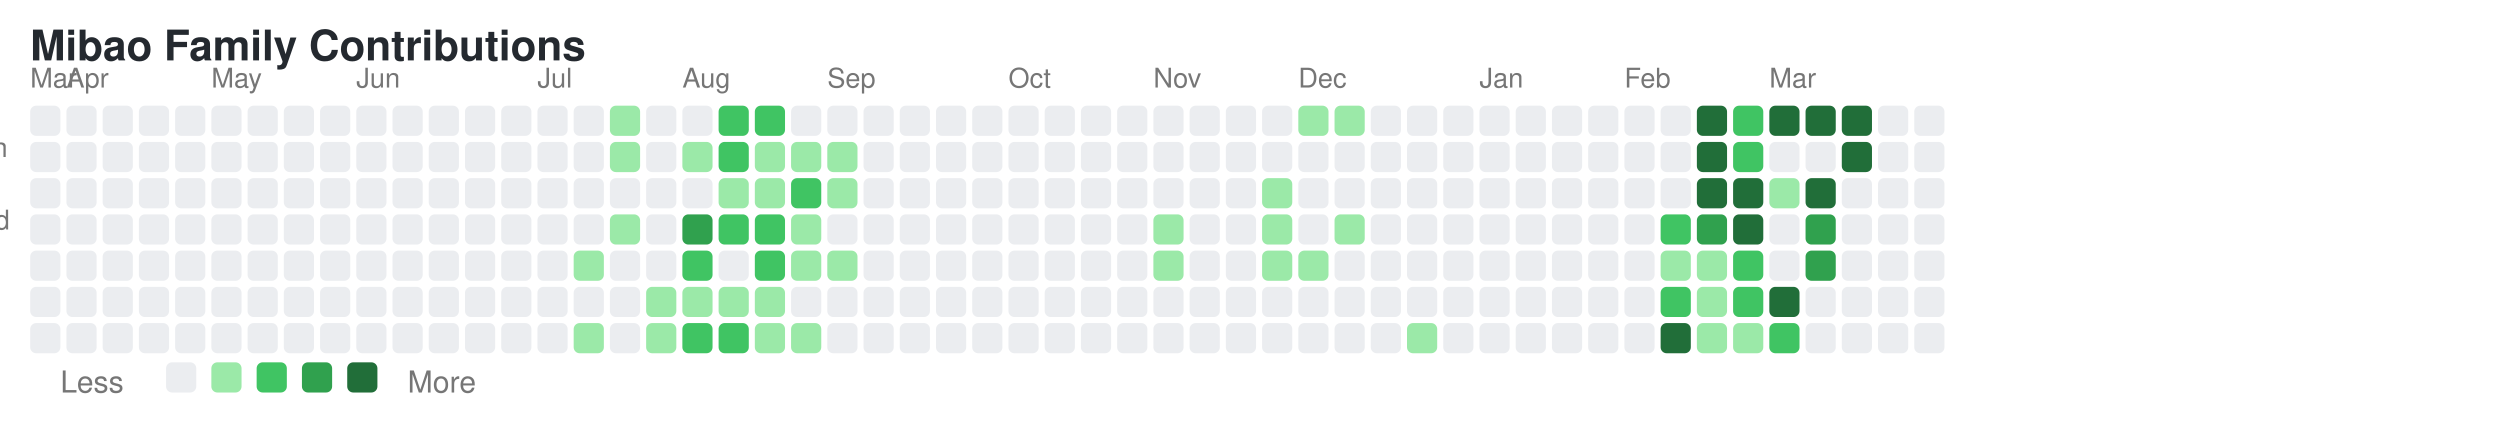
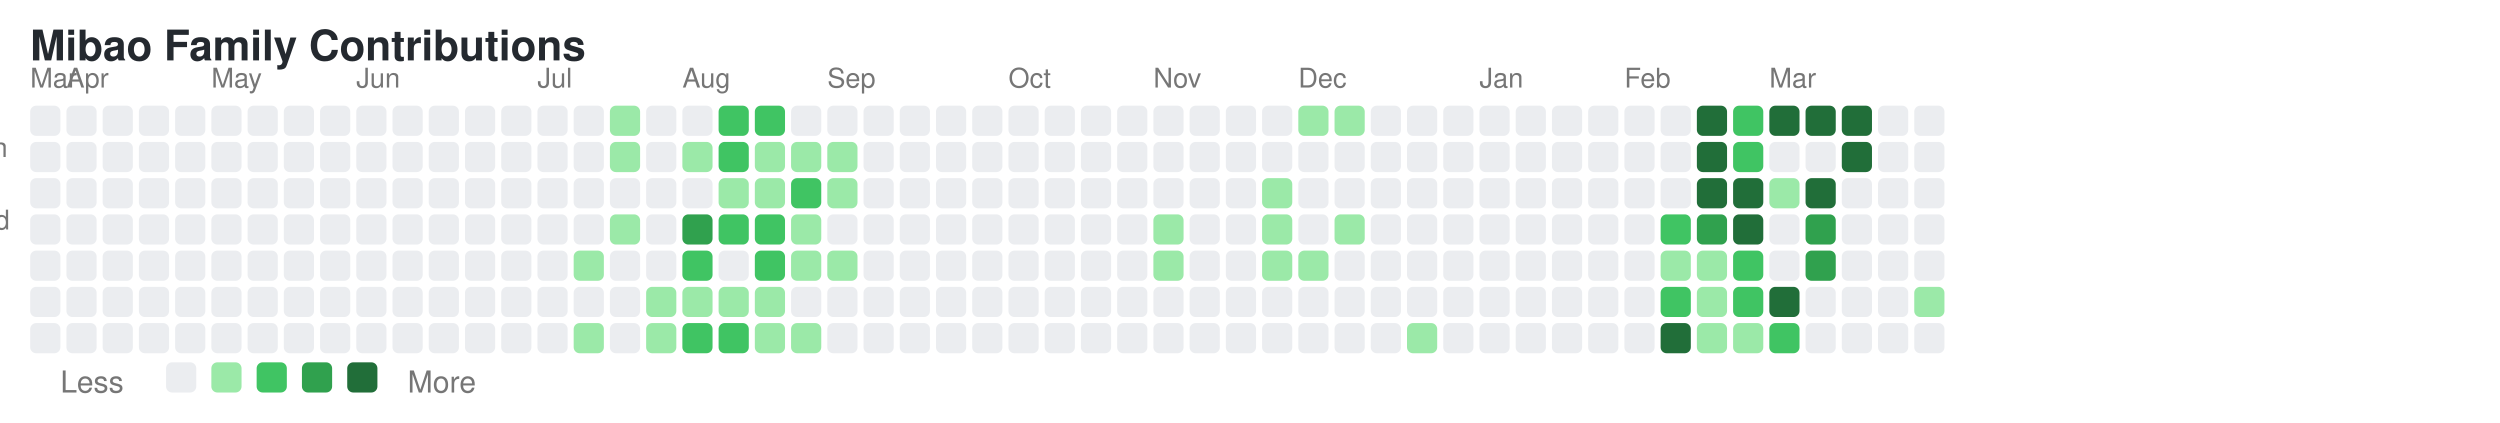
<svg xmlns="http://www.w3.org/2000/svg" width="828" height="140">
  <text x="10" y="20" font-family="-apple-system, BlinkMacSystemFont, Segoe UI, Helvetica, Arial, sans-serif" font-size="14" font-weight="600" fill="#24292f">Mibao Family Contributions</text>
  <g transform="translate(10, 35)">
    <text x="0" y="-6" font-family="-apple-system, BlinkMacSystemFont, Segoe UI, Helvetica, Arial, sans-serif" font-size="9" fill="#767676">Mar</text>
    <text x="12" y="-6" font-family="-apple-system, BlinkMacSystemFont, Segoe UI, Helvetica, Arial, sans-serif" font-size="9" fill="#767676">Apr</text>
    <text x="60" y="-6" font-family="-apple-system, BlinkMacSystemFont, Segoe UI, Helvetica, Arial, sans-serif" font-size="9" fill="#767676">May</text>
    <text x="108" y="-6" font-family="-apple-system, BlinkMacSystemFont, Segoe UI, Helvetica, Arial, sans-serif" font-size="9" fill="#767676">Jun</text>
    <text x="168" y="-6" font-family="-apple-system, BlinkMacSystemFont, Segoe UI, Helvetica, Arial, sans-serif" font-size="9" fill="#767676">Jul</text>
    <text x="216" y="-6" font-family="-apple-system, BlinkMacSystemFont, Segoe UI, Helvetica, Arial, sans-serif" font-size="9" fill="#767676">Aug</text>
    <text x="264" y="-6" font-family="-apple-system, BlinkMacSystemFont, Segoe UI, Helvetica, Arial, sans-serif" font-size="9" fill="#767676">Sep</text>
    <text x="324" y="-6" font-family="-apple-system, BlinkMacSystemFont, Segoe UI, Helvetica, Arial, sans-serif" font-size="9" fill="#767676">Oct</text>
    <text x="372" y="-6" font-family="-apple-system, BlinkMacSystemFont, Segoe UI, Helvetica, Arial, sans-serif" font-size="9" fill="#767676">Nov</text>
    <text x="420" y="-6" font-family="-apple-system, BlinkMacSystemFont, Segoe UI, Helvetica, Arial, sans-serif" font-size="9" fill="#767676">Dec</text>
    <text x="480" y="-6" font-family="-apple-system, BlinkMacSystemFont, Segoe UI, Helvetica, Arial, sans-serif" font-size="9" fill="#767676">Jan</text>
    <text x="528" y="-6" font-family="-apple-system, BlinkMacSystemFont, Segoe UI, Helvetica, Arial, sans-serif" font-size="9" fill="#767676">Feb</text>
    <text x="576" y="-6" font-family="-apple-system, BlinkMacSystemFont, Segoe UI, Helvetica, Arial, sans-serif" font-size="9" fill="#767676">Mar</text>
    <text x="-25" y="17.0" font-family="-apple-system, BlinkMacSystemFont, Segoe UI, Helvetica, Arial, sans-serif" font-size="9" fill="#767676">Mon</text>
    <text x="-25" y="41.0" font-family="-apple-system, BlinkMacSystemFont, Segoe UI, Helvetica, Arial, sans-serif" font-size="9" fill="#767676">Wed</text>
    <text x="-25" y="65.0" font-family="-apple-system, BlinkMacSystemFont, Segoe UI, Helvetica, Arial, sans-serif" font-size="9" fill="#767676">Fri</text>
    <rect x="0" y="0" width="10" height="10" fill="#ebedf0" rx="2" />
    <rect x="0" y="12" width="10" height="10" fill="#ebedf0" rx="2" />
    <rect x="0" y="24" width="10" height="10" fill="#ebedf0" rx="2" />
    <rect x="0" y="36" width="10" height="10" fill="#ebedf0" rx="2" />
    <rect x="0" y="48" width="10" height="10" fill="#ebedf0" rx="2" />
    <rect x="0" y="60" width="10" height="10" fill="#ebedf0" rx="2" />
    <rect x="0" y="72" width="10" height="10" fill="#ebedf0" rx="2" />
    <rect x="12" y="0" width="10" height="10" fill="#ebedf0" rx="2" />
    <rect x="12" y="12" width="10" height="10" fill="#ebedf0" rx="2" />
    <rect x="12" y="24" width="10" height="10" fill="#ebedf0" rx="2" />
    <rect x="12" y="36" width="10" height="10" fill="#ebedf0" rx="2" />
    <rect x="12" y="48" width="10" height="10" fill="#ebedf0" rx="2" />
    <rect x="12" y="60" width="10" height="10" fill="#ebedf0" rx="2" />
    <rect x="12" y="72" width="10" height="10" fill="#ebedf0" rx="2" />
    <rect x="24" y="0" width="10" height="10" fill="#ebedf0" rx="2" />
    <rect x="24" y="12" width="10" height="10" fill="#ebedf0" rx="2" />
    <rect x="24" y="24" width="10" height="10" fill="#ebedf0" rx="2" />
    <rect x="24" y="36" width="10" height="10" fill="#ebedf0" rx="2" />
    <rect x="24" y="48" width="10" height="10" fill="#ebedf0" rx="2" />
    <rect x="24" y="60" width="10" height="10" fill="#ebedf0" rx="2" />
    <rect x="24" y="72" width="10" height="10" fill="#ebedf0" rx="2" />
    <rect x="36" y="0" width="10" height="10" fill="#ebedf0" rx="2" />
    <rect x="36" y="12" width="10" height="10" fill="#ebedf0" rx="2" />
    <rect x="36" y="24" width="10" height="10" fill="#ebedf0" rx="2" />
    <rect x="36" y="36" width="10" height="10" fill="#ebedf0" rx="2" />
    <rect x="36" y="48" width="10" height="10" fill="#ebedf0" rx="2" />
    <rect x="36" y="60" width="10" height="10" fill="#ebedf0" rx="2" />
    <rect x="36" y="72" width="10" height="10" fill="#ebedf0" rx="2" />
    <rect x="48" y="0" width="10" height="10" fill="#ebedf0" rx="2" />
    <rect x="48" y="12" width="10" height="10" fill="#ebedf0" rx="2" />
    <rect x="48" y="24" width="10" height="10" fill="#ebedf0" rx="2" />
    <rect x="48" y="36" width="10" height="10" fill="#ebedf0" rx="2" />
    <rect x="48" y="48" width="10" height="10" fill="#ebedf0" rx="2" />
    <rect x="48" y="60" width="10" height="10" fill="#ebedf0" rx="2" />
    <rect x="48" y="72" width="10" height="10" fill="#ebedf0" rx="2" />
    <rect x="60" y="0" width="10" height="10" fill="#ebedf0" rx="2" />
    <rect x="60" y="12" width="10" height="10" fill="#ebedf0" rx="2" />
    <rect x="60" y="24" width="10" height="10" fill="#ebedf0" rx="2" />
    <rect x="60" y="36" width="10" height="10" fill="#ebedf0" rx="2" />
    <rect x="60" y="48" width="10" height="10" fill="#ebedf0" rx="2" />
    <rect x="60" y="60" width="10" height="10" fill="#ebedf0" rx="2" />
    <rect x="60" y="72" width="10" height="10" fill="#ebedf0" rx="2" />
    <rect x="72" y="0" width="10" height="10" fill="#ebedf0" rx="2" />
    <rect x="72" y="12" width="10" height="10" fill="#ebedf0" rx="2" />
    <rect x="72" y="24" width="10" height="10" fill="#ebedf0" rx="2" />
    <rect x="72" y="36" width="10" height="10" fill="#ebedf0" rx="2" />
    <rect x="72" y="48" width="10" height="10" fill="#ebedf0" rx="2" />
    <rect x="72" y="60" width="10" height="10" fill="#ebedf0" rx="2" />
    <rect x="72" y="72" width="10" height="10" fill="#ebedf0" rx="2" />
    <rect x="84" y="0" width="10" height="10" fill="#ebedf0" rx="2" />
    <rect x="84" y="12" width="10" height="10" fill="#ebedf0" rx="2" />
    <rect x="84" y="24" width="10" height="10" fill="#ebedf0" rx="2" />
    <rect x="84" y="36" width="10" height="10" fill="#ebedf0" rx="2" />
    <rect x="84" y="48" width="10" height="10" fill="#ebedf0" rx="2" />
    <rect x="84" y="60" width="10" height="10" fill="#ebedf0" rx="2" />
    <rect x="84" y="72" width="10" height="10" fill="#ebedf0" rx="2" />
    <rect x="96" y="0" width="10" height="10" fill="#ebedf0" rx="2" />
    <rect x="96" y="12" width="10" height="10" fill="#ebedf0" rx="2" />
    <rect x="96" y="24" width="10" height="10" fill="#ebedf0" rx="2" />
    <rect x="96" y="36" width="10" height="10" fill="#ebedf0" rx="2" />
    <rect x="96" y="48" width="10" height="10" fill="#ebedf0" rx="2" />
    <rect x="96" y="60" width="10" height="10" fill="#ebedf0" rx="2" />
    <rect x="96" y="72" width="10" height="10" fill="#ebedf0" rx="2" />
    <rect x="108" y="0" width="10" height="10" fill="#ebedf0" rx="2" />
    <rect x="108" y="12" width="10" height="10" fill="#ebedf0" rx="2" />
    <rect x="108" y="24" width="10" height="10" fill="#ebedf0" rx="2" />
    <rect x="108" y="36" width="10" height="10" fill="#ebedf0" rx="2" />
    <rect x="108" y="48" width="10" height="10" fill="#ebedf0" rx="2" />
    <rect x="108" y="60" width="10" height="10" fill="#ebedf0" rx="2" />
    <rect x="108" y="72" width="10" height="10" fill="#ebedf0" rx="2" />
    <rect x="120" y="0" width="10" height="10" fill="#ebedf0" rx="2" />
    <rect x="120" y="12" width="10" height="10" fill="#ebedf0" rx="2" />
    <rect x="120" y="24" width="10" height="10" fill="#ebedf0" rx="2" />
    <rect x="120" y="36" width="10" height="10" fill="#ebedf0" rx="2" />
    <rect x="120" y="48" width="10" height="10" fill="#ebedf0" rx="2" />
    <rect x="120" y="60" width="10" height="10" fill="#ebedf0" rx="2" />
    <rect x="120" y="72" width="10" height="10" fill="#ebedf0" rx="2" />
    <rect x="132" y="0" width="10" height="10" fill="#ebedf0" rx="2" />
    <rect x="132" y="12" width="10" height="10" fill="#ebedf0" rx="2" />
    <rect x="132" y="24" width="10" height="10" fill="#ebedf0" rx="2" />
    <rect x="132" y="36" width="10" height="10" fill="#ebedf0" rx="2" />
    <rect x="132" y="48" width="10" height="10" fill="#ebedf0" rx="2" />
    <rect x="132" y="60" width="10" height="10" fill="#ebedf0" rx="2" />
    <rect x="132" y="72" width="10" height="10" fill="#ebedf0" rx="2" />
    <rect x="144" y="0" width="10" height="10" fill="#ebedf0" rx="2" />
    <rect x="144" y="12" width="10" height="10" fill="#ebedf0" rx="2" />
    <rect x="144" y="24" width="10" height="10" fill="#ebedf0" rx="2" />
    <rect x="144" y="36" width="10" height="10" fill="#ebedf0" rx="2" />
    <rect x="144" y="48" width="10" height="10" fill="#ebedf0" rx="2" />
    <rect x="144" y="60" width="10" height="10" fill="#ebedf0" rx="2" />
    <rect x="144" y="72" width="10" height="10" fill="#ebedf0" rx="2" />
    <rect x="156" y="0" width="10" height="10" fill="#ebedf0" rx="2" />
    <rect x="156" y="12" width="10" height="10" fill="#ebedf0" rx="2" />
    <rect x="156" y="24" width="10" height="10" fill="#ebedf0" rx="2" />
    <rect x="156" y="36" width="10" height="10" fill="#ebedf0" rx="2" />
    <rect x="156" y="48" width="10" height="10" fill="#ebedf0" rx="2" />
    <rect x="156" y="60" width="10" height="10" fill="#ebedf0" rx="2" />
    <rect x="156" y="72" width="10" height="10" fill="#ebedf0" rx="2" />
    <rect x="168" y="0" width="10" height="10" fill="#ebedf0" rx="2" />
    <rect x="168" y="12" width="10" height="10" fill="#ebedf0" rx="2" />
    <rect x="168" y="24" width="10" height="10" fill="#ebedf0" rx="2" />
    <rect x="168" y="36" width="10" height="10" fill="#ebedf0" rx="2" />
    <rect x="168" y="48" width="10" height="10" fill="#ebedf0" rx="2" />
    <rect x="168" y="60" width="10" height="10" fill="#ebedf0" rx="2" />
    <rect x="168" y="72" width="10" height="10" fill="#ebedf0" rx="2" />
    <rect x="180" y="0" width="10" height="10" fill="#ebedf0" rx="2" />
    <rect x="180" y="12" width="10" height="10" fill="#ebedf0" rx="2" />
    <rect x="180" y="24" width="10" height="10" fill="#ebedf0" rx="2" />
    <rect x="180" y="36" width="10" height="10" fill="#ebedf0" rx="2" />
    <rect x="180" y="48" width="10" height="10" fill="#9be9a8" rx="2" />
    <rect x="180" y="60" width="10" height="10" fill="#ebedf0" rx="2" />
    <rect x="180" y="72" width="10" height="10" fill="#9be9a8" rx="2" />
    <rect x="192" y="0" width="10" height="10" fill="#9be9a8" rx="2" />
    <rect x="192" y="12" width="10" height="10" fill="#9be9a8" rx="2" />
    <rect x="192" y="24" width="10" height="10" fill="#ebedf0" rx="2" />
    <rect x="192" y="36" width="10" height="10" fill="#9be9a8" rx="2" />
    <rect x="192" y="48" width="10" height="10" fill="#ebedf0" rx="2" />
    <rect x="192" y="60" width="10" height="10" fill="#ebedf0" rx="2" />
    <rect x="192" y="72" width="10" height="10" fill="#ebedf0" rx="2" />
    <rect x="204" y="0" width="10" height="10" fill="#ebedf0" rx="2" />
    <rect x="204" y="12" width="10" height="10" fill="#ebedf0" rx="2" />
    <rect x="204" y="24" width="10" height="10" fill="#ebedf0" rx="2" />
    <rect x="204" y="36" width="10" height="10" fill="#ebedf0" rx="2" />
    <rect x="204" y="48" width="10" height="10" fill="#ebedf0" rx="2" />
    <rect x="204" y="60" width="10" height="10" fill="#9be9a8" rx="2" />
    <rect x="204" y="72" width="10" height="10" fill="#9be9a8" rx="2" />
    <rect x="216" y="0" width="10" height="10" fill="#ebedf0" rx="2" />
    <rect x="216" y="12" width="10" height="10" fill="#9be9a8" rx="2" />
    <rect x="216" y="24" width="10" height="10" fill="#ebedf0" rx="2" />
    <rect x="216" y="36" width="10" height="10" fill="#30a14e" rx="2" />
    <rect x="216" y="48" width="10" height="10" fill="#40c463" rx="2" />
    <rect x="216" y="60" width="10" height="10" fill="#9be9a8" rx="2" />
    <rect x="216" y="72" width="10" height="10" fill="#40c463" rx="2" />
    <rect x="228" y="0" width="10" height="10" fill="#40c463" rx="2" />
    <rect x="228" y="12" width="10" height="10" fill="#40c463" rx="2" />
    <rect x="228" y="24" width="10" height="10" fill="#9be9a8" rx="2" />
    <rect x="228" y="36" width="10" height="10" fill="#40c463" rx="2" />
    <rect x="228" y="48" width="10" height="10" fill="#ebedf0" rx="2" />
    <rect x="228" y="60" width="10" height="10" fill="#9be9a8" rx="2" />
    <rect x="228" y="72" width="10" height="10" fill="#40c463" rx="2" />
    <rect x="240" y="0" width="10" height="10" fill="#40c463" rx="2" />
    <rect x="240" y="12" width="10" height="10" fill="#9be9a8" rx="2" />
    <rect x="240" y="24" width="10" height="10" fill="#9be9a8" rx="2" />
    <rect x="240" y="36" width="10" height="10" fill="#40c463" rx="2" />
    <rect x="240" y="48" width="10" height="10" fill="#40c463" rx="2" />
    <rect x="240" y="60" width="10" height="10" fill="#9be9a8" rx="2" />
    <rect x="240" y="72" width="10" height="10" fill="#9be9a8" rx="2" />
    <rect x="252" y="0" width="10" height="10" fill="#ebedf0" rx="2" />
    <rect x="252" y="12" width="10" height="10" fill="#9be9a8" rx="2" />
    <rect x="252" y="24" width="10" height="10" fill="#40c463" rx="2" />
    <rect x="252" y="36" width="10" height="10" fill="#9be9a8" rx="2" />
    <rect x="252" y="48" width="10" height="10" fill="#9be9a8" rx="2" />
    <rect x="252" y="60" width="10" height="10" fill="#ebedf0" rx="2" />
    <rect x="252" y="72" width="10" height="10" fill="#9be9a8" rx="2" />
    <rect x="264" y="0" width="10" height="10" fill="#ebedf0" rx="2" />
    <rect x="264" y="12" width="10" height="10" fill="#9be9a8" rx="2" />
    <rect x="264" y="24" width="10" height="10" fill="#9be9a8" rx="2" />
    <rect x="264" y="36" width="10" height="10" fill="#ebedf0" rx="2" />
    <rect x="264" y="48" width="10" height="10" fill="#9be9a8" rx="2" />
    <rect x="264" y="60" width="10" height="10" fill="#ebedf0" rx="2" />
    <rect x="264" y="72" width="10" height="10" fill="#ebedf0" rx="2" />
    <rect x="276" y="0" width="10" height="10" fill="#ebedf0" rx="2" />
    <rect x="276" y="12" width="10" height="10" fill="#ebedf0" rx="2" />
    <rect x="276" y="24" width="10" height="10" fill="#ebedf0" rx="2" />
    <rect x="276" y="36" width="10" height="10" fill="#ebedf0" rx="2" />
    <rect x="276" y="48" width="10" height="10" fill="#ebedf0" rx="2" />
    <rect x="276" y="60" width="10" height="10" fill="#ebedf0" rx="2" />
    <rect x="276" y="72" width="10" height="10" fill="#ebedf0" rx="2" />
    <rect x="288" y="0" width="10" height="10" fill="#ebedf0" rx="2" />
    <rect x="288" y="12" width="10" height="10" fill="#ebedf0" rx="2" />
    <rect x="288" y="24" width="10" height="10" fill="#ebedf0" rx="2" />
    <rect x="288" y="36" width="10" height="10" fill="#ebedf0" rx="2" />
    <rect x="288" y="48" width="10" height="10" fill="#ebedf0" rx="2" />
    <rect x="288" y="60" width="10" height="10" fill="#ebedf0" rx="2" />
    <rect x="288" y="72" width="10" height="10" fill="#ebedf0" rx="2" />
    <rect x="300" y="0" width="10" height="10" fill="#ebedf0" rx="2" />
    <rect x="300" y="12" width="10" height="10" fill="#ebedf0" rx="2" />
    <rect x="300" y="24" width="10" height="10" fill="#ebedf0" rx="2" />
    <rect x="300" y="36" width="10" height="10" fill="#ebedf0" rx="2" />
    <rect x="300" y="48" width="10" height="10" fill="#ebedf0" rx="2" />
    <rect x="300" y="60" width="10" height="10" fill="#ebedf0" rx="2" />
    <rect x="300" y="72" width="10" height="10" fill="#ebedf0" rx="2" />
    <rect x="312" y="0" width="10" height="10" fill="#ebedf0" rx="2" />
    <rect x="312" y="12" width="10" height="10" fill="#ebedf0" rx="2" />
    <rect x="312" y="24" width="10" height="10" fill="#ebedf0" rx="2" />
    <rect x="312" y="36" width="10" height="10" fill="#ebedf0" rx="2" />
    <rect x="312" y="48" width="10" height="10" fill="#ebedf0" rx="2" />
    <rect x="312" y="60" width="10" height="10" fill="#ebedf0" rx="2" />
    <rect x="312" y="72" width="10" height="10" fill="#ebedf0" rx="2" />
    <rect x="324" y="0" width="10" height="10" fill="#ebedf0" rx="2" />
    <rect x="324" y="12" width="10" height="10" fill="#ebedf0" rx="2" />
    <rect x="324" y="24" width="10" height="10" fill="#ebedf0" rx="2" />
    <rect x="324" y="36" width="10" height="10" fill="#ebedf0" rx="2" />
    <rect x="324" y="48" width="10" height="10" fill="#ebedf0" rx="2" />
    <rect x="324" y="60" width="10" height="10" fill="#ebedf0" rx="2" />
    <rect x="324" y="72" width="10" height="10" fill="#ebedf0" rx="2" />
    <rect x="336" y="0" width="10" height="10" fill="#ebedf0" rx="2" />
    <rect x="336" y="12" width="10" height="10" fill="#ebedf0" rx="2" />
    <rect x="336" y="24" width="10" height="10" fill="#ebedf0" rx="2" />
    <rect x="336" y="36" width="10" height="10" fill="#ebedf0" rx="2" />
    <rect x="336" y="48" width="10" height="10" fill="#ebedf0" rx="2" />
    <rect x="336" y="60" width="10" height="10" fill="#ebedf0" rx="2" />
    <rect x="336" y="72" width="10" height="10" fill="#ebedf0" rx="2" />
    <rect x="348" y="0" width="10" height="10" fill="#ebedf0" rx="2" />
    <rect x="348" y="12" width="10" height="10" fill="#ebedf0" rx="2" />
    <rect x="348" y="24" width="10" height="10" fill="#ebedf0" rx="2" />
    <rect x="348" y="36" width="10" height="10" fill="#ebedf0" rx="2" />
    <rect x="348" y="48" width="10" height="10" fill="#ebedf0" rx="2" />
    <rect x="348" y="60" width="10" height="10" fill="#ebedf0" rx="2" />
    <rect x="348" y="72" width="10" height="10" fill="#ebedf0" rx="2" />
    <rect x="360" y="0" width="10" height="10" fill="#ebedf0" rx="2" />
    <rect x="360" y="12" width="10" height="10" fill="#ebedf0" rx="2" />
    <rect x="360" y="24" width="10" height="10" fill="#ebedf0" rx="2" />
    <rect x="360" y="36" width="10" height="10" fill="#ebedf0" rx="2" />
    <rect x="360" y="48" width="10" height="10" fill="#ebedf0" rx="2" />
    <rect x="360" y="60" width="10" height="10" fill="#ebedf0" rx="2" />
    <rect x="360" y="72" width="10" height="10" fill="#ebedf0" rx="2" />
    <rect x="372" y="0" width="10" height="10" fill="#ebedf0" rx="2" />
    <rect x="372" y="12" width="10" height="10" fill="#ebedf0" rx="2" />
    <rect x="372" y="24" width="10" height="10" fill="#ebedf0" rx="2" />
    <rect x="372" y="36" width="10" height="10" fill="#9be9a8" rx="2" />
    <rect x="372" y="48" width="10" height="10" fill="#9be9a8" rx="2" />
    <rect x="372" y="60" width="10" height="10" fill="#ebedf0" rx="2" />
    <rect x="372" y="72" width="10" height="10" fill="#ebedf0" rx="2" />
    <rect x="384" y="0" width="10" height="10" fill="#ebedf0" rx="2" />
    <rect x="384" y="12" width="10" height="10" fill="#ebedf0" rx="2" />
    <rect x="384" y="24" width="10" height="10" fill="#ebedf0" rx="2" />
    <rect x="384" y="36" width="10" height="10" fill="#ebedf0" rx="2" />
    <rect x="384" y="48" width="10" height="10" fill="#ebedf0" rx="2" />
    <rect x="384" y="60" width="10" height="10" fill="#ebedf0" rx="2" />
    <rect x="384" y="72" width="10" height="10" fill="#ebedf0" rx="2" />
    <rect x="396" y="0" width="10" height="10" fill="#ebedf0" rx="2" />
    <rect x="396" y="12" width="10" height="10" fill="#ebedf0" rx="2" />
    <rect x="396" y="24" width="10" height="10" fill="#ebedf0" rx="2" />
    <rect x="396" y="36" width="10" height="10" fill="#ebedf0" rx="2" />
    <rect x="396" y="48" width="10" height="10" fill="#ebedf0" rx="2" />
    <rect x="396" y="60" width="10" height="10" fill="#ebedf0" rx="2" />
    <rect x="396" y="72" width="10" height="10" fill="#ebedf0" rx="2" />
    <rect x="408" y="0" width="10" height="10" fill="#ebedf0" rx="2" />
    <rect x="408" y="12" width="10" height="10" fill="#ebedf0" rx="2" />
    <rect x="408" y="24" width="10" height="10" fill="#9be9a8" rx="2" />
    <rect x="408" y="36" width="10" height="10" fill="#9be9a8" rx="2" />
    <rect x="408" y="48" width="10" height="10" fill="#9be9a8" rx="2" />
    <rect x="408" y="60" width="10" height="10" fill="#ebedf0" rx="2" />
    <rect x="408" y="72" width="10" height="10" fill="#ebedf0" rx="2" />
    <rect x="420" y="0" width="10" height="10" fill="#9be9a8" rx="2" />
    <rect x="420" y="12" width="10" height="10" fill="#ebedf0" rx="2" />
    <rect x="420" y="24" width="10" height="10" fill="#ebedf0" rx="2" />
    <rect x="420" y="36" width="10" height="10" fill="#ebedf0" rx="2" />
    <rect x="420" y="48" width="10" height="10" fill="#9be9a8" rx="2" />
    <rect x="420" y="60" width="10" height="10" fill="#ebedf0" rx="2" />
    <rect x="420" y="72" width="10" height="10" fill="#ebedf0" rx="2" />
    <rect x="432" y="0" width="10" height="10" fill="#9be9a8" rx="2" />
    <rect x="432" y="12" width="10" height="10" fill="#ebedf0" rx="2" />
    <rect x="432" y="24" width="10" height="10" fill="#ebedf0" rx="2" />
    <rect x="432" y="36" width="10" height="10" fill="#9be9a8" rx="2" />
    <rect x="432" y="48" width="10" height="10" fill="#ebedf0" rx="2" />
    <rect x="432" y="60" width="10" height="10" fill="#ebedf0" rx="2" />
    <rect x="432" y="72" width="10" height="10" fill="#ebedf0" rx="2" />
    <rect x="444" y="0" width="10" height="10" fill="#ebedf0" rx="2" />
    <rect x="444" y="12" width="10" height="10" fill="#ebedf0" rx="2" />
    <rect x="444" y="24" width="10" height="10" fill="#ebedf0" rx="2" />
    <rect x="444" y="36" width="10" height="10" fill="#ebedf0" rx="2" />
    <rect x="444" y="48" width="10" height="10" fill="#ebedf0" rx="2" />
    <rect x="444" y="60" width="10" height="10" fill="#ebedf0" rx="2" />
    <rect x="444" y="72" width="10" height="10" fill="#ebedf0" rx="2" />
    <rect x="456" y="0" width="10" height="10" fill="#ebedf0" rx="2" />
    <rect x="456" y="12" width="10" height="10" fill="#ebedf0" rx="2" />
    <rect x="456" y="24" width="10" height="10" fill="#ebedf0" rx="2" />
    <rect x="456" y="36" width="10" height="10" fill="#ebedf0" rx="2" />
    <rect x="456" y="48" width="10" height="10" fill="#ebedf0" rx="2" />
    <rect x="456" y="60" width="10" height="10" fill="#ebedf0" rx="2" />
    <rect x="456" y="72" width="10" height="10" fill="#9be9a8" rx="2" />
    <rect x="468" y="0" width="10" height="10" fill="#ebedf0" rx="2" />
    <rect x="468" y="12" width="10" height="10" fill="#ebedf0" rx="2" />
    <rect x="468" y="24" width="10" height="10" fill="#ebedf0" rx="2" />
    <rect x="468" y="36" width="10" height="10" fill="#ebedf0" rx="2" />
    <rect x="468" y="48" width="10" height="10" fill="#ebedf0" rx="2" />
    <rect x="468" y="60" width="10" height="10" fill="#ebedf0" rx="2" />
    <rect x="468" y="72" width="10" height="10" fill="#ebedf0" rx="2" />
    <rect x="480" y="0" width="10" height="10" fill="#ebedf0" rx="2" />
    <rect x="480" y="12" width="10" height="10" fill="#ebedf0" rx="2" />
    <rect x="480" y="24" width="10" height="10" fill="#ebedf0" rx="2" />
    <rect x="480" y="36" width="10" height="10" fill="#ebedf0" rx="2" />
    <rect x="480" y="48" width="10" height="10" fill="#ebedf0" rx="2" />
    <rect x="480" y="60" width="10" height="10" fill="#ebedf0" rx="2" />
    <rect x="480" y="72" width="10" height="10" fill="#ebedf0" rx="2" />
    <rect x="492" y="0" width="10" height="10" fill="#ebedf0" rx="2" />
    <rect x="492" y="12" width="10" height="10" fill="#ebedf0" rx="2" />
    <rect x="492" y="24" width="10" height="10" fill="#ebedf0" rx="2" />
    <rect x="492" y="36" width="10" height="10" fill="#ebedf0" rx="2" />
    <rect x="492" y="48" width="10" height="10" fill="#ebedf0" rx="2" />
    <rect x="492" y="60" width="10" height="10" fill="#ebedf0" rx="2" />
    <rect x="492" y="72" width="10" height="10" fill="#ebedf0" rx="2" />
    <rect x="504" y="0" width="10" height="10" fill="#ebedf0" rx="2" />
    <rect x="504" y="12" width="10" height="10" fill="#ebedf0" rx="2" />
    <rect x="504" y="24" width="10" height="10" fill="#ebedf0" rx="2" />
    <rect x="504" y="36" width="10" height="10" fill="#ebedf0" rx="2" />
    <rect x="504" y="48" width="10" height="10" fill="#ebedf0" rx="2" />
    <rect x="504" y="60" width="10" height="10" fill="#ebedf0" rx="2" />
    <rect x="504" y="72" width="10" height="10" fill="#ebedf0" rx="2" />
    <rect x="516" y="0" width="10" height="10" fill="#ebedf0" rx="2" />
    <rect x="516" y="12" width="10" height="10" fill="#ebedf0" rx="2" />
    <rect x="516" y="24" width="10" height="10" fill="#ebedf0" rx="2" />
    <rect x="516" y="36" width="10" height="10" fill="#ebedf0" rx="2" />
    <rect x="516" y="48" width="10" height="10" fill="#ebedf0" rx="2" />
    <rect x="516" y="60" width="10" height="10" fill="#ebedf0" rx="2" />
    <rect x="516" y="72" width="10" height="10" fill="#ebedf0" rx="2" />
    <rect x="528" y="0" width="10" height="10" fill="#ebedf0" rx="2" />
    <rect x="528" y="12" width="10" height="10" fill="#ebedf0" rx="2" />
    <rect x="528" y="24" width="10" height="10" fill="#ebedf0" rx="2" />
    <rect x="528" y="36" width="10" height="10" fill="#ebedf0" rx="2" />
    <rect x="528" y="48" width="10" height="10" fill="#ebedf0" rx="2" />
    <rect x="528" y="60" width="10" height="10" fill="#ebedf0" rx="2" />
    <rect x="528" y="72" width="10" height="10" fill="#ebedf0" rx="2" />
    <rect x="540" y="0" width="10" height="10" fill="#ebedf0" rx="2" />
    <rect x="540" y="12" width="10" height="10" fill="#ebedf0" rx="2" />
    <rect x="540" y="24" width="10" height="10" fill="#ebedf0" rx="2" />
    <rect x="540" y="36" width="10" height="10" fill="#40c463" rx="2" />
    <rect x="540" y="48" width="10" height="10" fill="#9be9a8" rx="2" />
    <rect x="540" y="60" width="10" height="10" fill="#40c463" rx="2" />
    <rect x="540" y="72" width="10" height="10" fill="#216e39" rx="2" />
    <rect x="552" y="0" width="10" height="10" fill="#216e39" rx="2" />
    <rect x="552" y="12" width="10" height="10" fill="#216e39" rx="2" />
    <rect x="552" y="24" width="10" height="10" fill="#216e39" rx="2" />
    <rect x="552" y="36" width="10" height="10" fill="#30a14e" rx="2" />
    <rect x="552" y="48" width="10" height="10" fill="#9be9a8" rx="2" />
    <rect x="552" y="60" width="10" height="10" fill="#9be9a8" rx="2" />
    <rect x="552" y="72" width="10" height="10" fill="#9be9a8" rx="2" />
    <rect x="564" y="0" width="10" height="10" fill="#40c463" rx="2" />
    <rect x="564" y="12" width="10" height="10" fill="#40c463" rx="2" />
    <rect x="564" y="24" width="10" height="10" fill="#216e39" rx="2" />
    <rect x="564" y="36" width="10" height="10" fill="#216e39" rx="2" />
    <rect x="564" y="48" width="10" height="10" fill="#40c463" rx="2" />
    <rect x="564" y="60" width="10" height="10" fill="#40c463" rx="2" />
    <rect x="564" y="72" width="10" height="10" fill="#9be9a8" rx="2" />
    <rect x="576" y="0" width="10" height="10" fill="#216e39" rx="2" />
    <rect x="576" y="12" width="10" height="10" fill="#ebedf0" rx="2" />
    <rect x="576" y="24" width="10" height="10" fill="#9be9a8" rx="2" />
    <rect x="576" y="36" width="10" height="10" fill="#ebedf0" rx="2" />
    <rect x="576" y="48" width="10" height="10" fill="#ebedf0" rx="2" />
    <rect x="576" y="60" width="10" height="10" fill="#216e39" rx="2" />
    <rect x="576" y="72" width="10" height="10" fill="#40c463" rx="2" />
    <rect x="588" y="0" width="10" height="10" fill="#216e39" rx="2" />
    <rect x="588" y="12" width="10" height="10" fill="#ebedf0" rx="2" />
    <rect x="588" y="24" width="10" height="10" fill="#216e39" rx="2" />
    <rect x="588" y="36" width="10" height="10" fill="#30a14e" rx="2" />
    <rect x="588" y="48" width="10" height="10" fill="#30a14e" rx="2" />
    <rect x="588" y="60" width="10" height="10" fill="#ebedf0" rx="2" />
    <rect x="588" y="72" width="10" height="10" fill="#ebedf0" rx="2" />
    <rect x="600" y="0" width="10" height="10" fill="#216e39" rx="2" />
    <rect x="600" y="12" width="10" height="10" fill="#216e39" rx="2" />
    <rect x="600" y="24" width="10" height="10" fill="#ebedf0" rx="2" />
    <rect x="600" y="36" width="10" height="10" fill="#ebedf0" rx="2" />
    <rect x="600" y="48" width="10" height="10" fill="#ebedf0" rx="2" />
    <rect x="600" y="60" width="10" height="10" fill="#ebedf0" rx="2" />
    <rect x="600" y="72" width="10" height="10" fill="#ebedf0" rx="2" />
    <rect x="612" y="0" width="10" height="10" fill="#ebedf0" rx="2" />
    <rect x="612" y="12" width="10" height="10" fill="#ebedf0" rx="2" />
    <rect x="612" y="24" width="10" height="10" fill="#ebedf0" rx="2" />
    <rect x="612" y="36" width="10" height="10" fill="#ebedf0" rx="2" />
    <rect x="612" y="48" width="10" height="10" fill="#ebedf0" rx="2" />
    <rect x="612" y="60" width="10" height="10" fill="#ebedf0" rx="2" />
    <rect x="612" y="72" width="10" height="10" fill="#ebedf0" rx="2" />
    <rect x="624" y="0" width="10" height="10" fill="#ebedf0" rx="2" />
    <rect x="624" y="12" width="10" height="10" fill="#ebedf0" rx="2" />
    <rect x="624" y="24" width="10" height="10" fill="#ebedf0" rx="2" />
    <rect x="624" y="36" width="10" height="10" fill="#ebedf0" rx="2" />
    <rect x="624" y="48" width="10" height="10" fill="#ebedf0" rx="2" />
-     <rect x="624" y="60" width="10" height="10" fill="#ebedf0" rx="2" />
+     <rect x="624" y="60" width="10" height="10" fill="#9be9a8" rx="2" />
    <rect x="624" y="72" width="10" height="10" fill="#ebedf0" rx="2" />
    <text x="10" y="95" font-family="-apple-system, BlinkMacSystemFont, Segoe UI, Helvetica, Arial, sans-serif" font-size="10" fill="#767676">Less</text>
    <rect x="45" y="85" width="10" height="10" fill="#ebedf0" rx="2" />
    <rect x="60" y="85" width="10" height="10" fill="#9be9a8" rx="2" />
    <rect x="75" y="85" width="10" height="10" fill="#40c463" rx="2" />
    <rect x="90" y="85" width="10" height="10" fill="#30a14e" rx="2" />
    <rect x="105" y="85" width="10" height="10" fill="#216e39" rx="2" />
    <text x="125" y="95" font-family="-apple-system, BlinkMacSystemFont, Segoe UI, Helvetica, Arial, sans-serif" font-size="10" fill="#767676">More</text>
  </g>
</svg>
